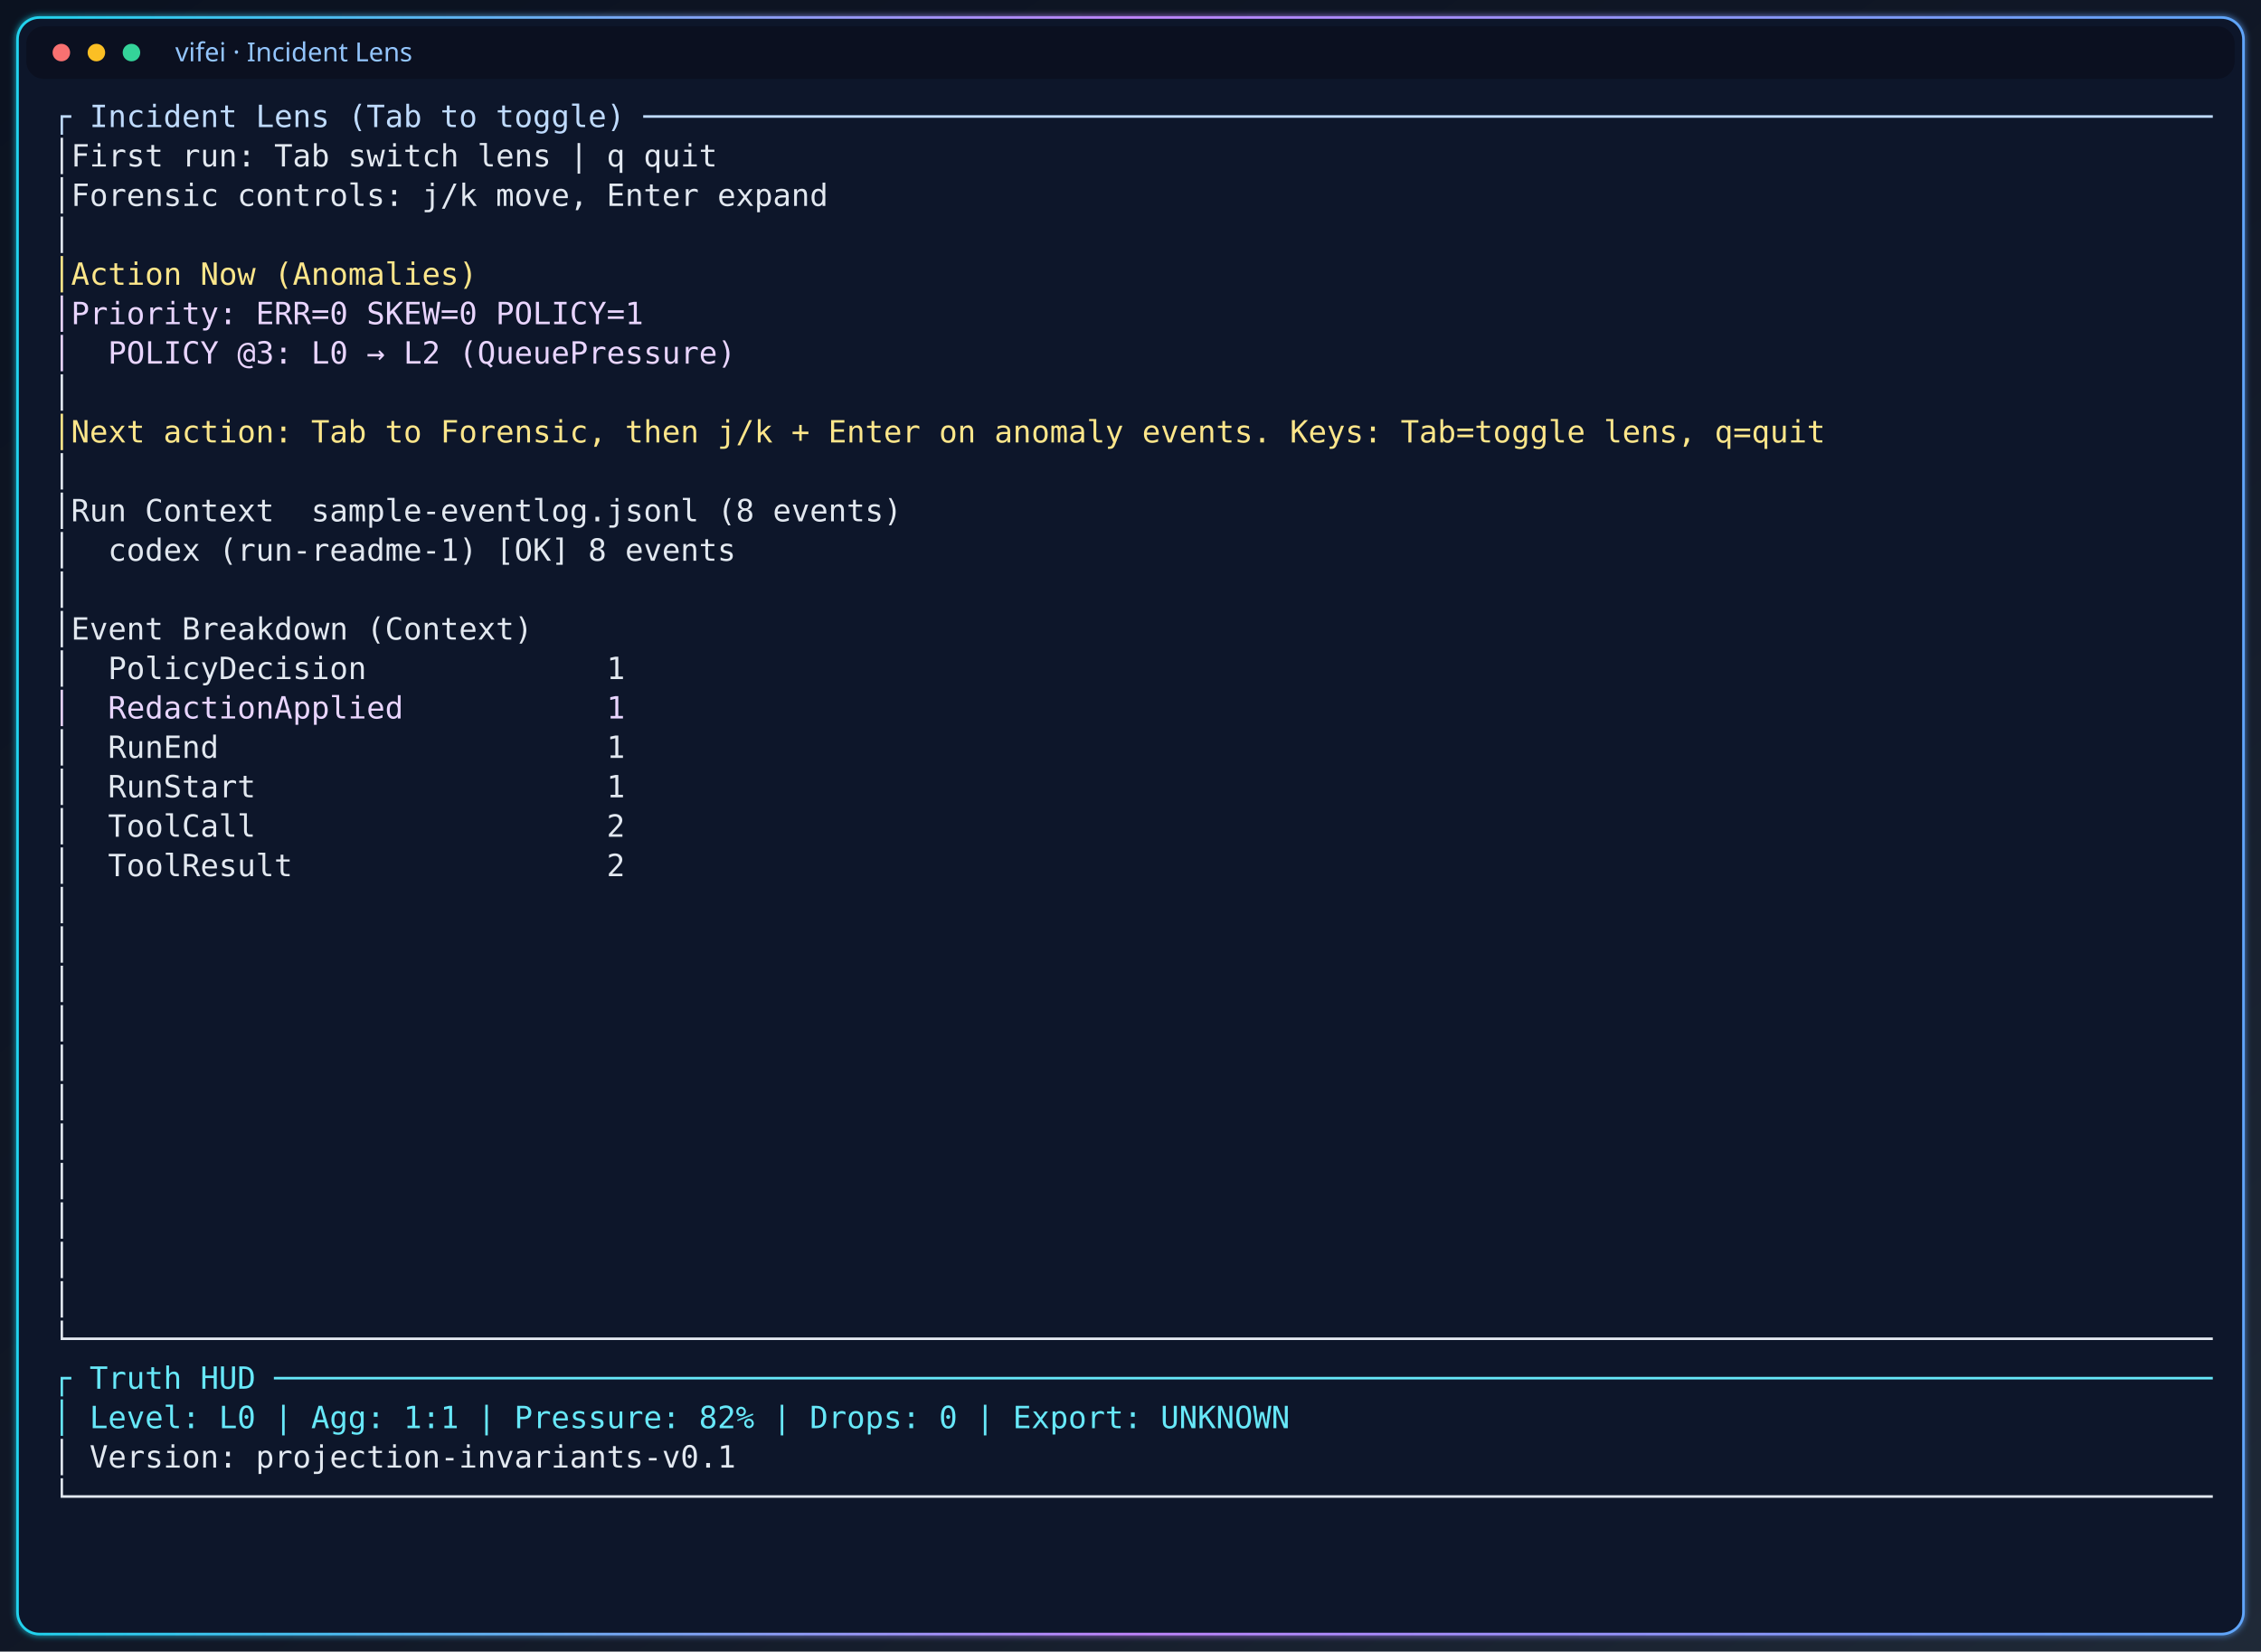
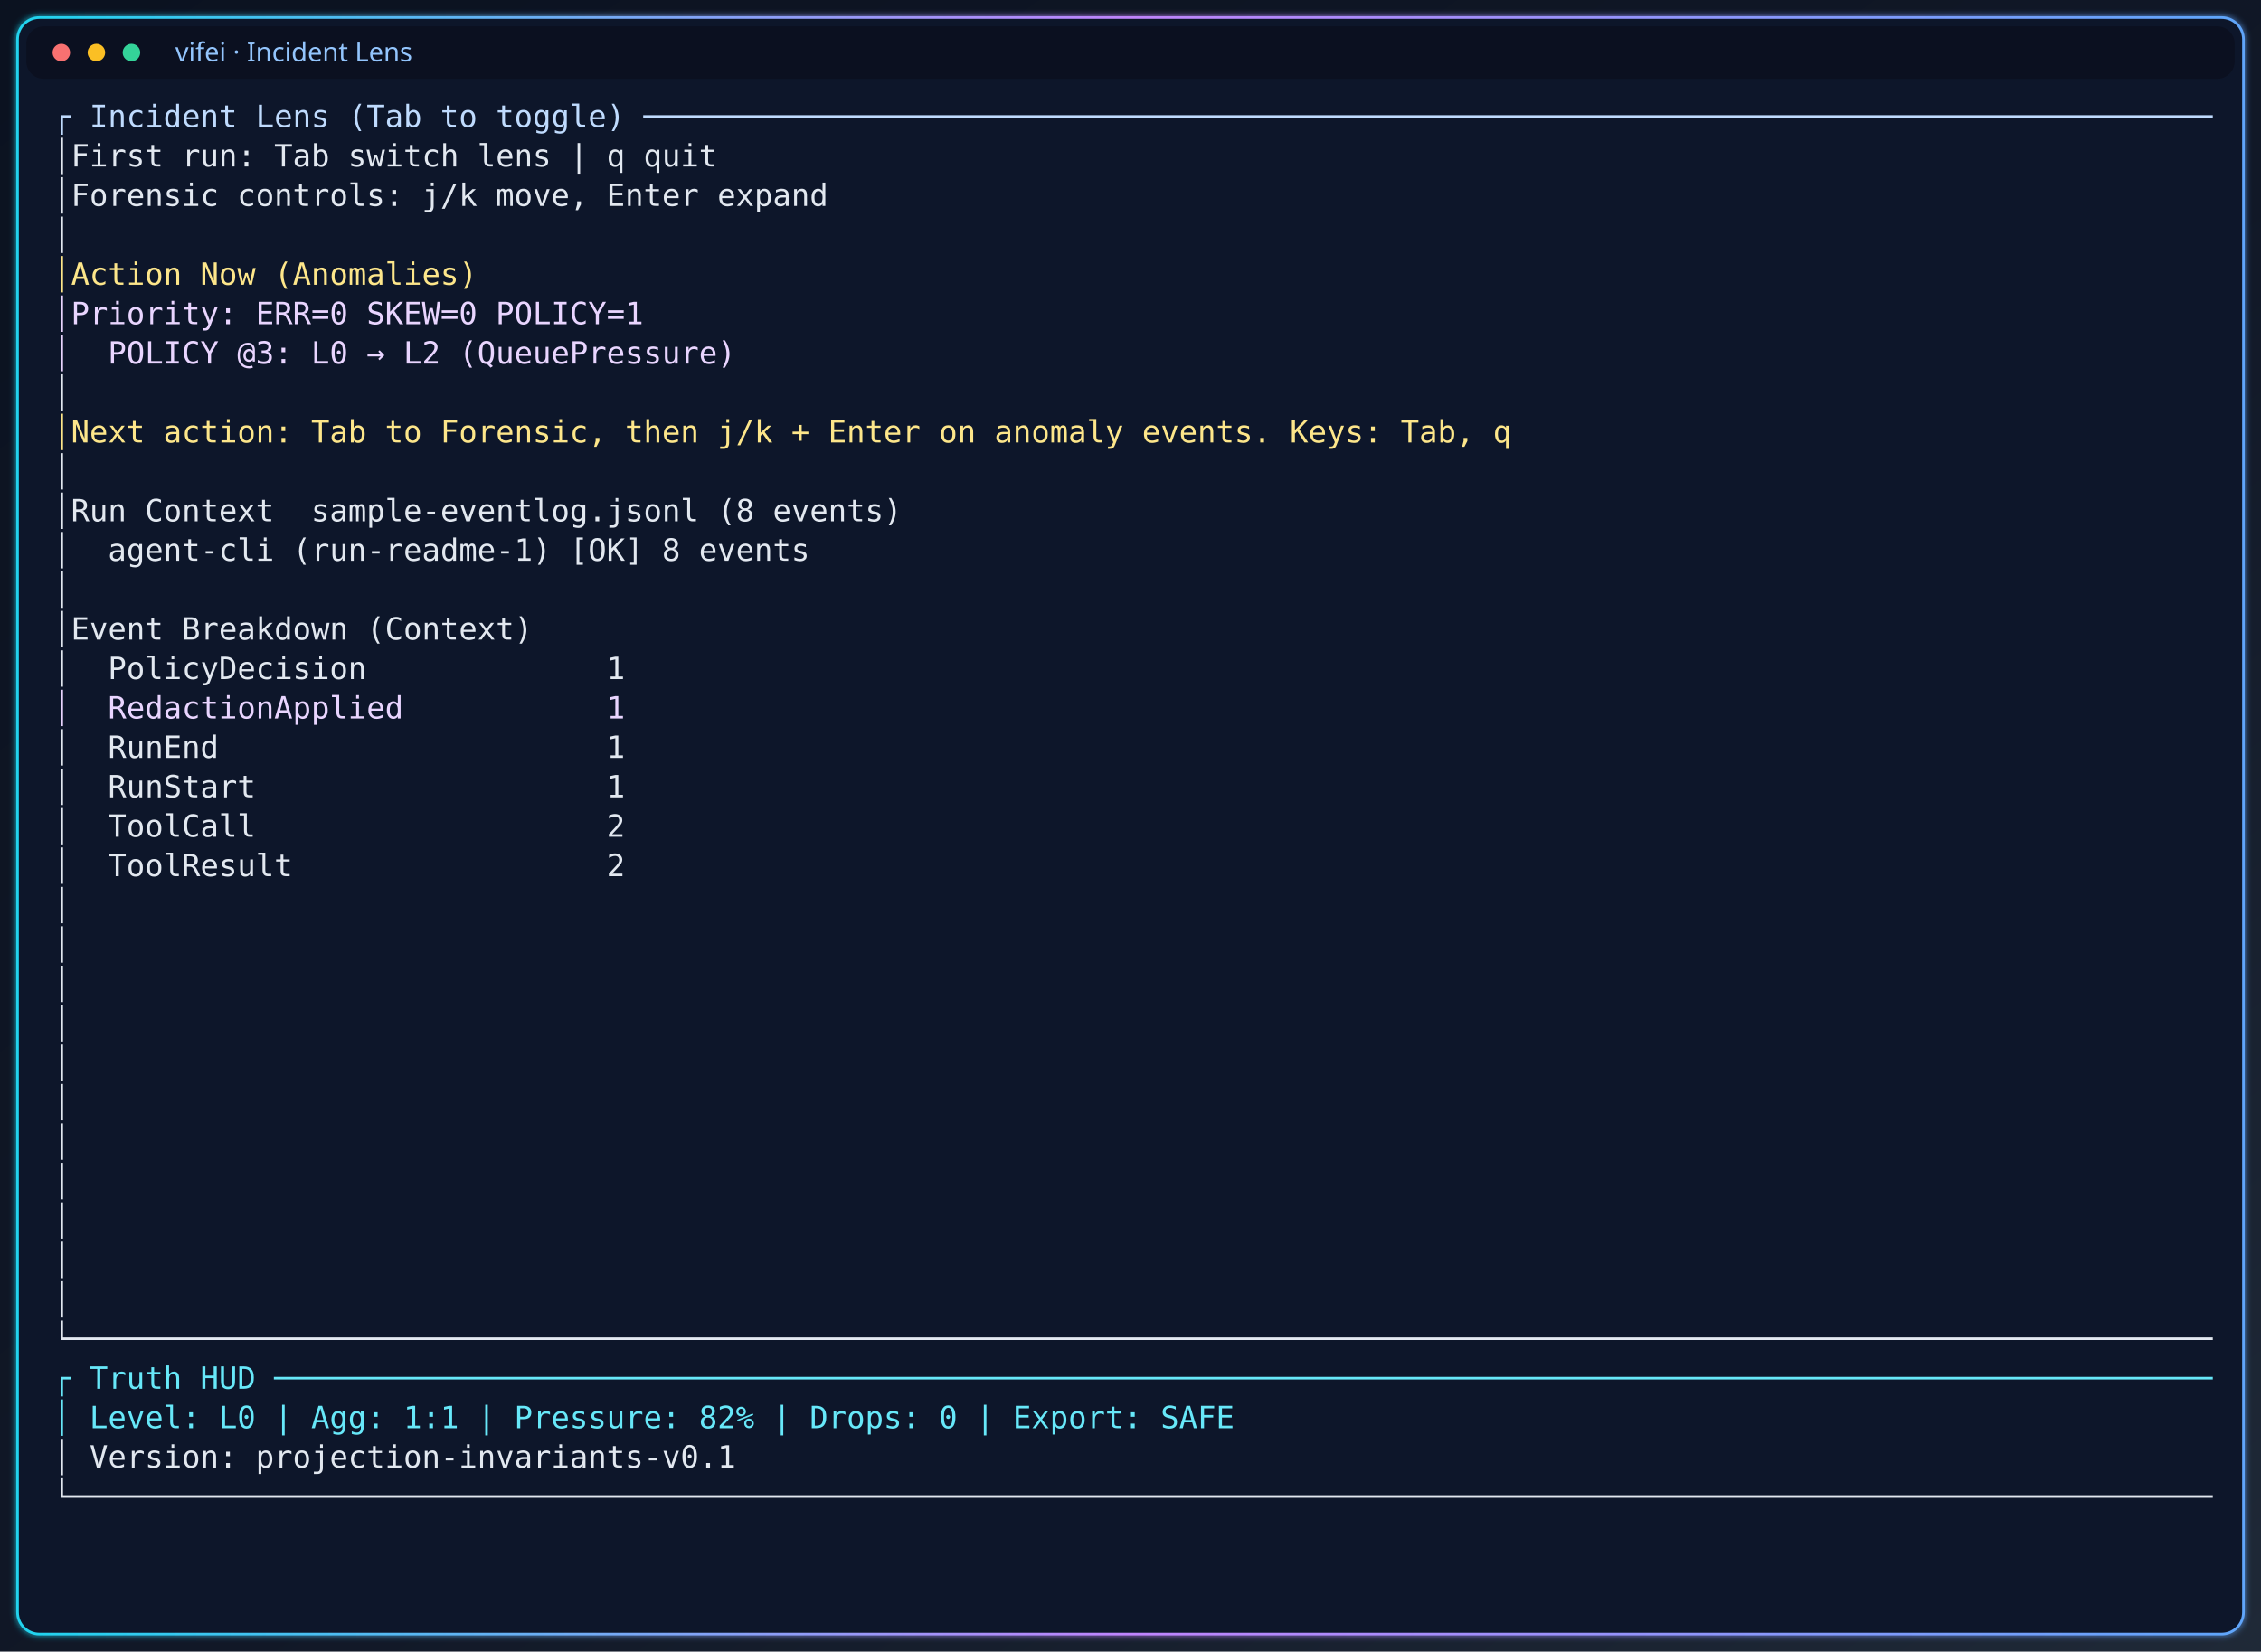
<svg xmlns="http://www.w3.org/2000/svg" width="1032" height="754" viewBox="0 0 1032 754" role="img" aria-label="Incident Lens">
  <defs>
    <linearGradient id="bg" x1="0" y1="0" x2="1" y2="1">
      <stop offset="0%" stop-color="#0b1220" />
      <stop offset="55%" stop-color="#111827" />
      <stop offset="100%" stop-color="#1f2937" />
    </linearGradient>
    <linearGradient id="frame" x1="0" y1="0" x2="1" y2="0">
      <stop offset="0%" stop-color="#22d3ee" />
      <stop offset="50%" stop-color="#c084fc" />
      <stop offset="100%" stop-color="#60a5fa" />
    </linearGradient>
    <filter id="glow" x="-50%" y="-50%" width="200%" height="200%">
      <feGaussianBlur stdDeviation="1.6" result="blur" />
      <feMerge>
        <feMergeNode in="blur" />
        <feMergeNode in="SourceGraphic" />
      </feMerge>
    </filter>
    <clipPath id="terminal-viewport">
      <rect x="22" y="42" width="988" height="698" rx="3" ry="3" />
    </clipPath>
  </defs>
  <rect x="0" y="0" width="1032" height="754" fill="url(#bg)" />
  <rect x="8" y="8" width="1016" height="738" fill="#0f172a" stroke="url(#frame)" filter="url(#glow)" stroke-width="1.2" rx="10" ry="10" />
  <rect x="12" y="12" width="1008" height="24" fill="#0b1020" rx="8" ry="8" />
  <circle cx="28" cy="24" r="4" fill="#f87171" />
  <circle cx="44" cy="24" r="4" fill="#fbbf24" />
  <circle cx="60" cy="24" r="4" fill="#34d399" />
  <text x="80" y="28" fill="#93c5fd" font-size="12" font-family="ui-sans-serif, system-ui, sans-serif">vifei · Incident Lens</text>
  <g clip-path="url(#terminal-viewport)" font-family="ui-monospace, SFMono-Regular, Menlo, Consolas, 'DejaVu Sans Mono', monospace" font-size="14">
    <text x="24" y="58" fill="#bfdbfe" xml:space="preserve">┌ Incident Lens (Tab to toggle) ───────────────────────────────────────────────────────────────────────────────────────┐</text>
    <text x="24" y="76" fill="#e2e8f0" xml:space="preserve">│First run: Tab switch lens | q quit                                                                                   │</text>
    <text x="24" y="94" fill="#e2e8f0" xml:space="preserve">│Forensic controls: j/k move, Enter expand                                                                             │</text>
    <text x="24" y="112" fill="#e2e8f0" xml:space="preserve">│                                                                                                                      │</text>
    <text x="24" y="130" fill="#fde68a" xml:space="preserve">│Action Now (Anomalies)                                                                                                │</text>
    <text x="24" y="148" fill="#e9d5ff" xml:space="preserve">│Priority: ERR=0 SKEW=0 POLICY=1                                                                                       │</text>
    <text x="24" y="166" fill="#e9d5ff" xml:space="preserve">│  POLICY @3: L0 → L2 (QueuePressure)                                                                                  │</text>
    <text x="24" y="184" fill="#e2e8f0" xml:space="preserve">│                                                                                                                      │</text>
-     <text x="24" y="202" fill="#fde68a" xml:space="preserve">│Next action: Tab to Forensic, then j/k + Enter on anomaly events. Keys: Tab=toggle lens, q=quit                       │</text>
+     <text x="24" y="202" fill="#fde68a" xml:space="preserve">│Next action: Tab to Forensic, then j/k + Enter on anomaly events. Keys: Tab, q                                      │</text>
    <text x="24" y="220" fill="#e2e8f0" xml:space="preserve">│                                                                                                                      │</text>
    <text x="24" y="238" fill="#e2e8f0" xml:space="preserve">│Run Context  sample-eventlog.jsonl (8 events)                                                                         │</text>
-     <text x="24" y="256" fill="#e2e8f0" xml:space="preserve">│  codex (run-readme-1) [OK] 8 events                                                                                  │</text>
+     <text x="24" y="256" fill="#e2e8f0" xml:space="preserve">│  agent-cli (run-readme-1) [OK] 8 events                                                                              │</text>
    <text x="24" y="274" fill="#e2e8f0" xml:space="preserve">│                                                                                                                      │</text>
    <text x="24" y="292" fill="#e2e8f0" xml:space="preserve">│Event Breakdown (Context)                                                                                             │</text>
    <text x="24" y="310" fill="#e2e8f0" xml:space="preserve">│  PolicyDecision             1                                                                                        │</text>
    <text x="24" y="328" fill="#e9d5ff" xml:space="preserve">│  RedactionApplied           1                                                                                        │</text>
    <text x="24" y="346" fill="#e2e8f0" xml:space="preserve">│  RunEnd                     1                                                                                        │</text>
    <text x="24" y="364" fill="#e2e8f0" xml:space="preserve">│  RunStart                   1                                                                                        │</text>
    <text x="24" y="382" fill="#e2e8f0" xml:space="preserve">│  ToolCall                   2                                                                                        │</text>
    <text x="24" y="400" fill="#e2e8f0" xml:space="preserve">│  ToolResult                 2                                                                                        │</text>
    <text x="24" y="418" fill="#e2e8f0" xml:space="preserve">│                                                                                                                      │</text>
    <text x="24" y="436" fill="#e2e8f0" xml:space="preserve">│                                                                                                                      │</text>
    <text x="24" y="454" fill="#e2e8f0" xml:space="preserve">│                                                                                                                      │</text>
    <text x="24" y="472" fill="#e2e8f0" xml:space="preserve">│                                                                                                                      │</text>
    <text x="24" y="490" fill="#e2e8f0" xml:space="preserve">│                                                                                                                      │</text>
    <text x="24" y="508" fill="#e2e8f0" xml:space="preserve">│                                                                                                                      │</text>
    <text x="24" y="526" fill="#e2e8f0" xml:space="preserve">│                                                                                                                      │</text>
    <text x="24" y="544" fill="#e2e8f0" xml:space="preserve">│                                                                                                                      │</text>
    <text x="24" y="562" fill="#e2e8f0" xml:space="preserve">│                                                                                                                      │</text>
    <text x="24" y="580" fill="#e2e8f0" xml:space="preserve">│                                                                                                                      │</text>
    <text x="24" y="598" fill="#e2e8f0" xml:space="preserve">│                                                                                                                      │</text>
    <text x="24" y="616" fill="#e2e8f0" xml:space="preserve">└──────────────────────────────────────────────────────────────────────────────────────────────────────────────────────┘</text>
    <text x="24" y="634" fill="#67e8f9" xml:space="preserve">┌ Truth HUD ───────────────────────────────────────────────────────────────────────────────────────────────────────────┐</text>
-     <text x="24" y="652" fill="#67e8f9" xml:space="preserve">│ Level: L0 | Agg: 1:1 | Pressure: 82% | Drops: 0 | Export: UNKNOWN                                                    │</text>
+     <text x="24" y="652" fill="#67e8f9" xml:space="preserve">│ Level: L0 | Agg: 1:1 | Pressure: 82% | Drops: 0 | Export: SAFE                                                       │</text>
    <text x="24" y="670" fill="#e2e8f0" xml:space="preserve">│ Version: projection-invariants-v0.1                                                                                  │</text>
    <text x="24" y="688" fill="#e2e8f0" xml:space="preserve">└──────────────────────────────────────────────────────────────────────────────────────────────────────────────────────┘</text>
  </g>
</svg>
